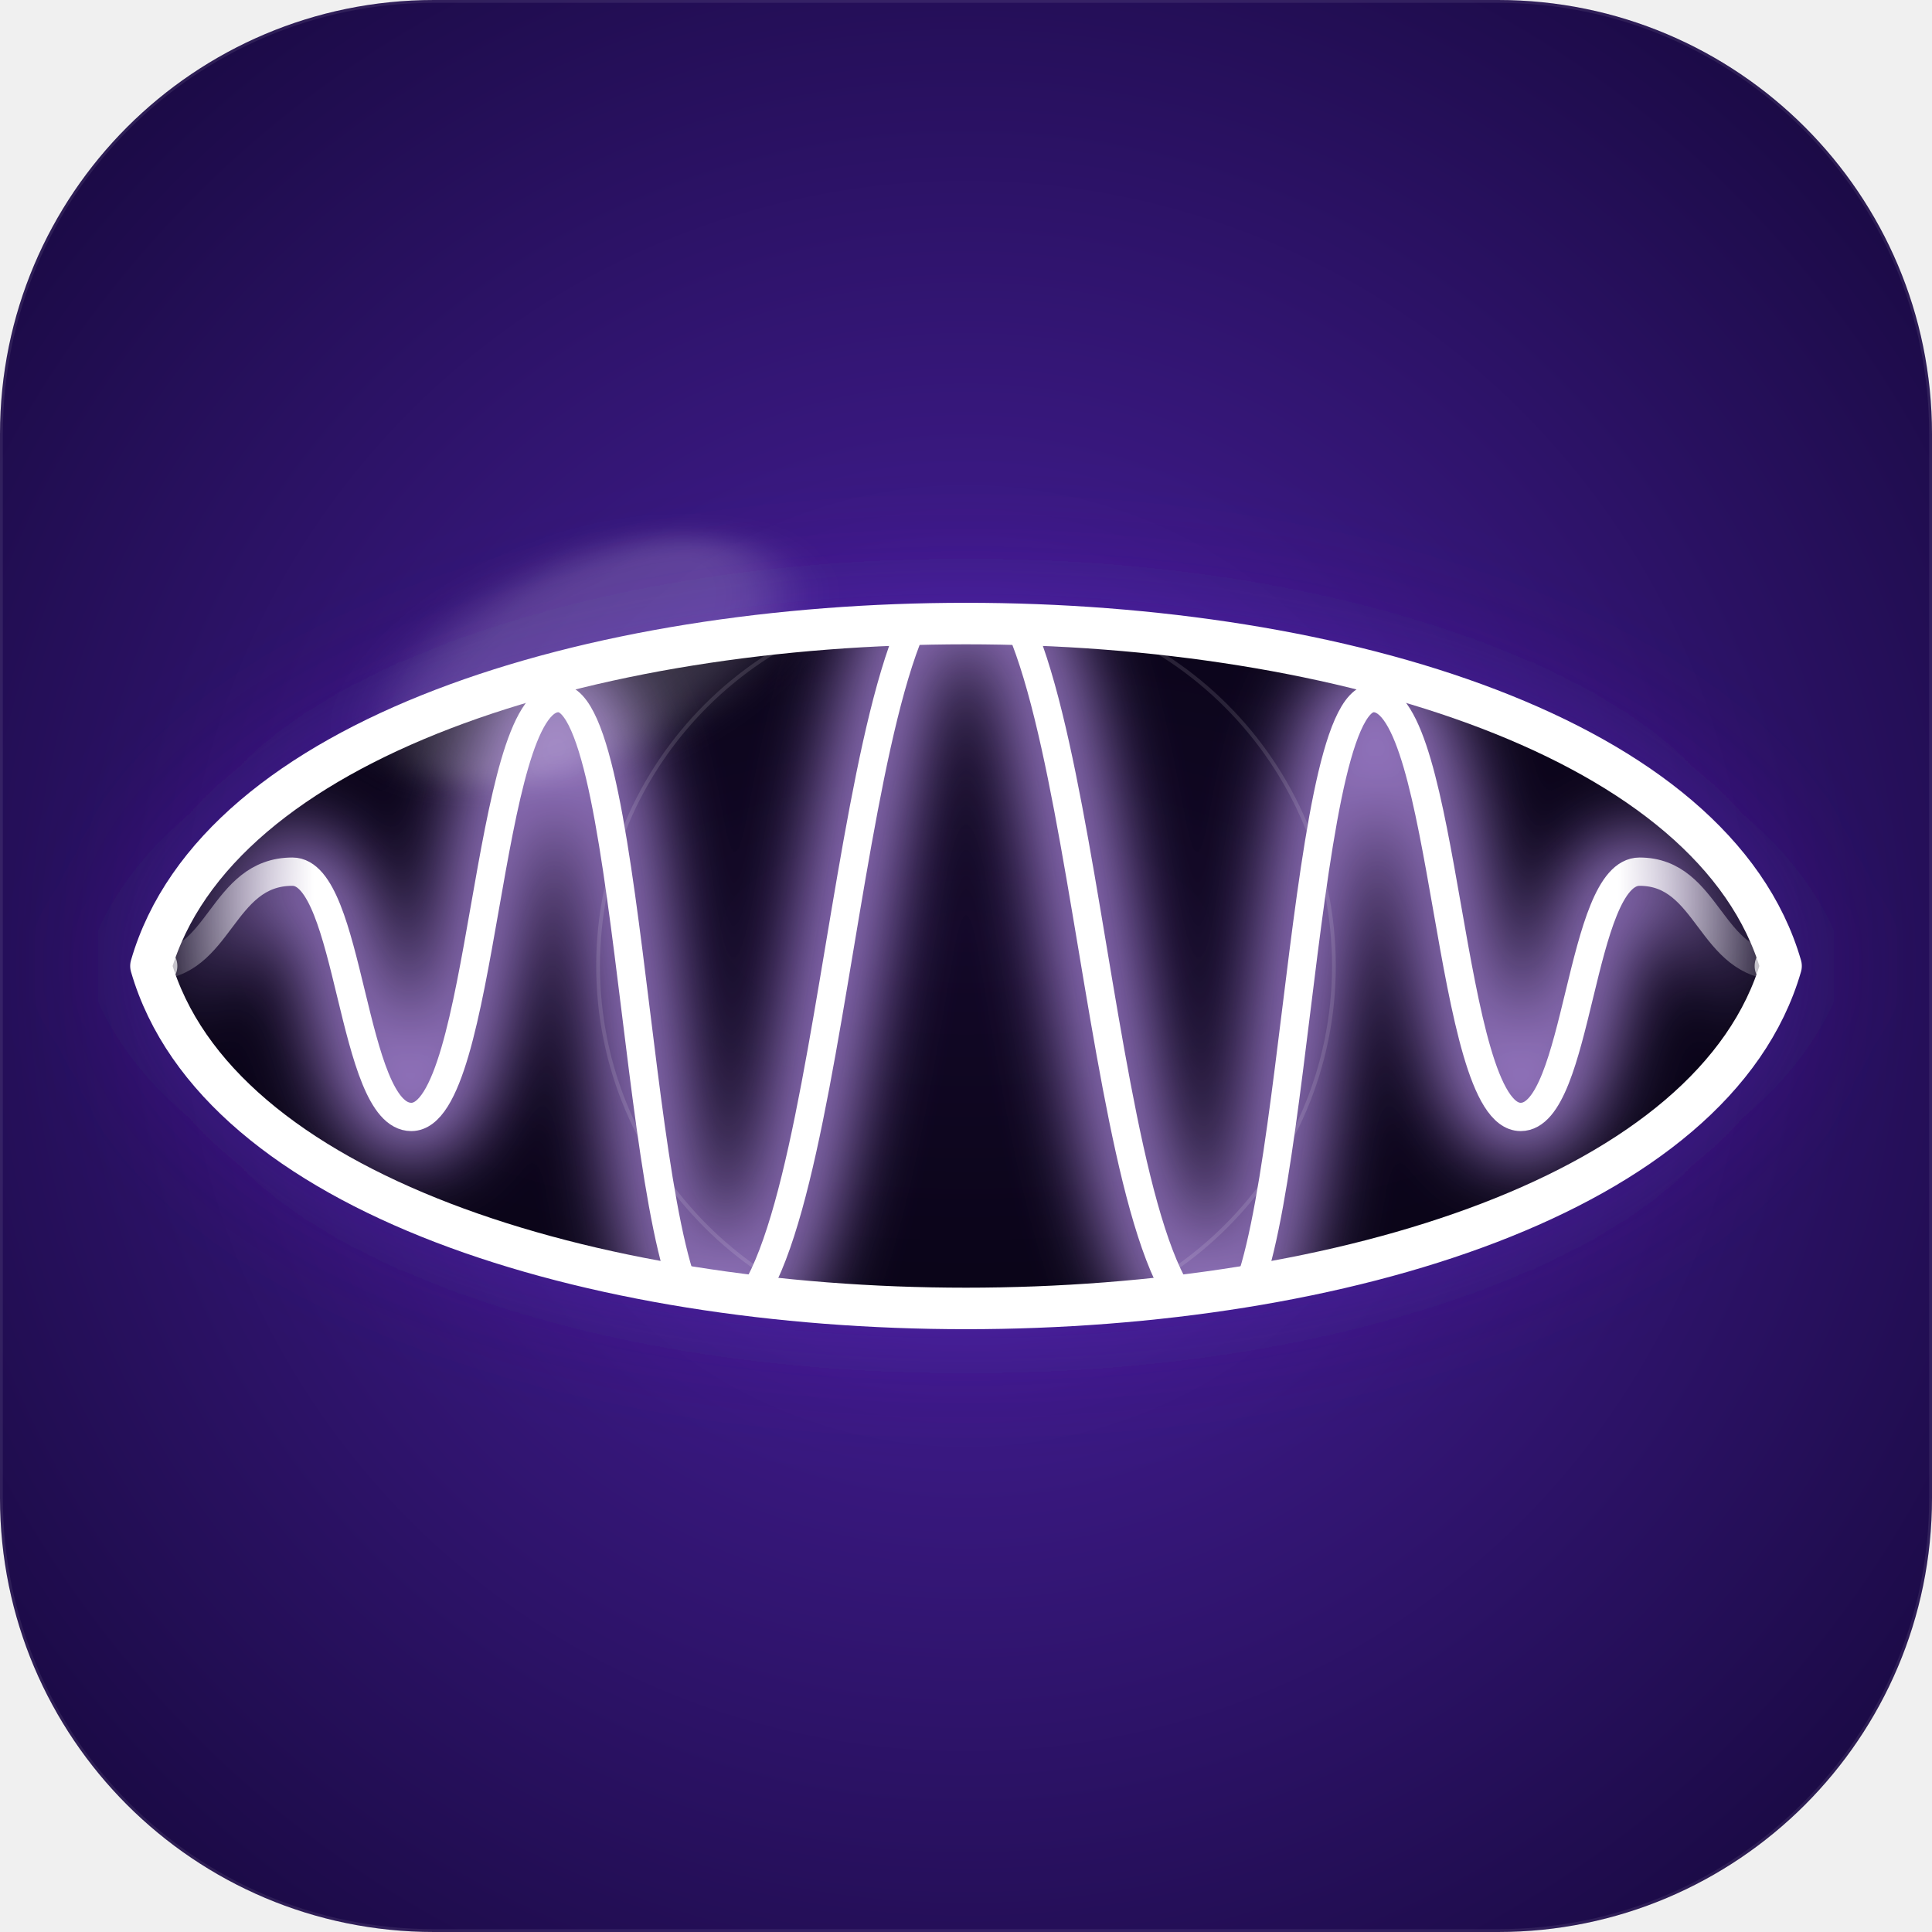
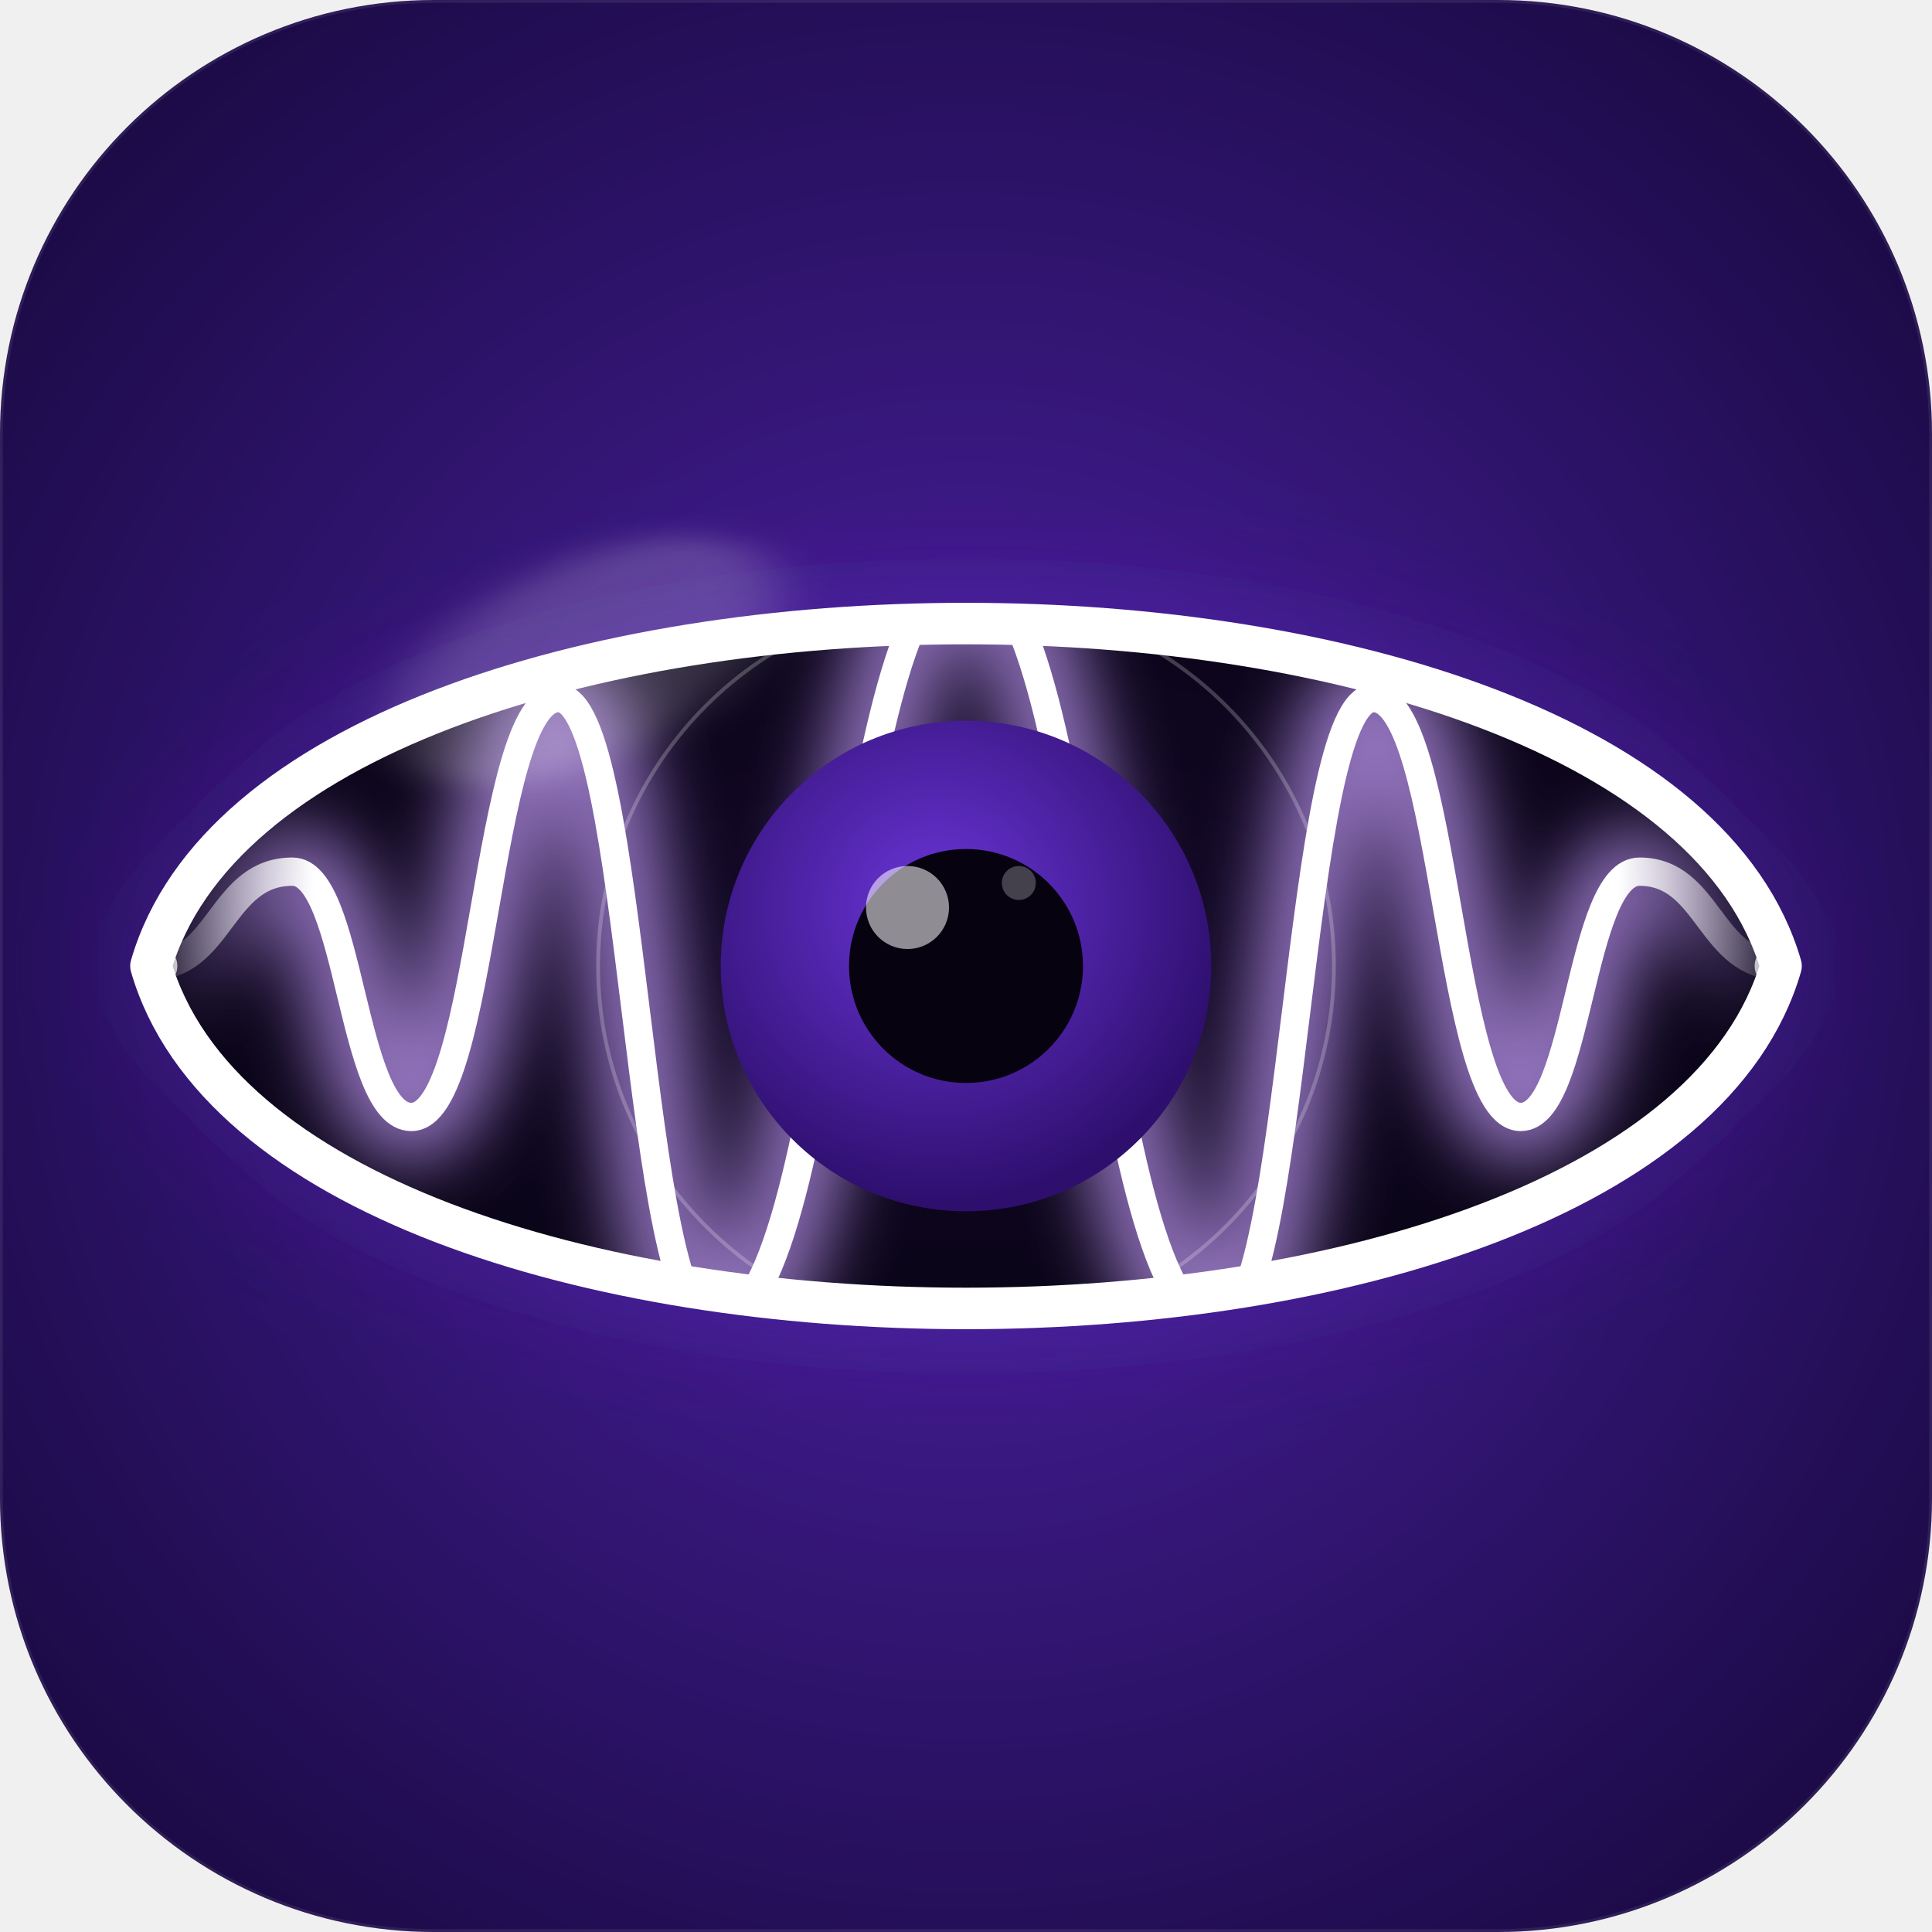
<svg xmlns="http://www.w3.org/2000/svg" viewBox="0 0 1024 1024" width="1024" height="1024">
  <defs>
    <clipPath id="icon">
      <rect width="1024" height="1024" rx="230" />
    </clipPath>
    <clipPath id="eyeClip">
      <path d="M 80,512 C 150,270 874,270 944,512 C 874,754 150,754 80,512 Z" />
    </clipPath>
    <radialGradient id="bg" cx="50%" cy="50%" r="65%">
      <stop offset="0%" stop-color="#4E22A8" />
      <stop offset="100%" stop-color="#180940" />
    </radialGradient>
    <radialGradient id="eyeFill" cx="50%" cy="45%" r="60%">
      <stop offset="0%" stop-color="#130828" />
      <stop offset="100%" stop-color="#090416" />
    </radialGradient>
    <linearGradient id="wave" x1="80" y1="0" x2="944" y2="0" gradientUnits="userSpaceOnUse">
      <stop offset="0%" stop-color="#FFFFFF" stop-opacity="0.0" />
      <stop offset="10%" stop-color="#FFFFFF" stop-opacity="1.0" />
      <stop offset="90%" stop-color="#FFFFFF" stop-opacity="1.0" />
      <stop offset="100%" stop-color="#FFFFFF" stop-opacity="0.0" />
    </linearGradient>
    <linearGradient id="waveGlow" x1="80" y1="0" x2="944" y2="0" gradientUnits="userSpaceOnUse">
      <stop offset="0%" stop-color="#C8A0FF" stop-opacity="0.0" />
      <stop offset="10%" stop-color="#C8A0FF" stop-opacity="0.7" />
      <stop offset="90%" stop-color="#C8A0FF" stop-opacity="0.7" />
      <stop offset="100%" stop-color="#C8A0FF" stop-opacity="0.0" />
    </linearGradient>
    <filter id="waveBlur" x="-15%" y="-60%" width="130%" height="220%">
      <feGaussianBlur stdDeviation="18" />
    </filter>
    <filter id="eyeHalo" x="-35%" y="-35%" width="170%" height="170%">
      <feGaussianBlur stdDeviation="40" />
    </filter>
    <filter id="shineBlur" x="-60%" y="-60%" width="220%" height="220%">
      <feGaussianBlur stdDeviation="12" />
    </filter>
  </defs>
  <g clip-path="url(#icon)">
    <rect width="1024" height="1024" fill="url(#bg)" />
    <path d="M 80,512 C 150,270 874,270 944,512 C 874,754 150,754 80,512 Z" fill="rgba(110,50,220,0.4)" filter="url(#eyeHalo)" />
    <path d="M 80,512 C 150,270 874,270 944,512 C 874,754 150,754 80,512 Z" fill="url(#eyeFill)" />
    <g clip-path="url(#eyeClip)">
      <path d="M 80,512                C 117,512 117,462 155,462                C 186,462 186,592 218,592                C 257,592 257,370 296,370                C 337,370 337,702 378,702                C 445,702 445,302 512,302                C 579,302 579,702 646,702                C 687,702 687,370 728,370                C 767,370 767,592 806,592                C 837,592 837,462 869,462                C 906,462 906,512 944,512" fill="none" stroke="url(#waveGlow)" stroke-width="48" stroke-linecap="round" filter="url(#waveBlur)" />
      <path d="M 80,512                C 117,512 117,462 155,462                C 186,462 186,592 218,592                C 257,592 257,370 296,370                C 337,370 337,702 378,702                C 445,702 445,302 512,302                C 579,302 579,702 646,702                C 687,702 687,370 728,370                C 767,370 767,592 806,592                C 837,592 837,462 869,462                C 906,462 906,512 944,512" fill="none" stroke="url(#wave)" stroke-width="15" stroke-linecap="round" />
-       <circle cx="512" cy="512" r="195" fill="none" stroke="rgba(255,255,255,0.12)" stroke-width="2" />
+       <circle cx="512" cy="512" r="195" fill="none" stroke="rgba(255,255,255,0.22)" stroke-width="2" />
+       <radialGradient id="iris" cx="44%" cy="38%" r="60%">
+         <stop offset="0%" stop-color="#6B35D9" />
+         <stop offset="100%" stop-color="#2E0F6E" />
+       </radialGradient>
+       <circle cx="512" cy="512" r="130" fill="url(#iris)" />
+       <circle cx="512" cy="512" r="62" fill="#060210" />
+       <circle cx="481" cy="481" r="22" fill="rgba(255,255,255,0.55)" />
+       <circle cx="540" cy="468" r="9" fill="rgba(255,255,255,0.25)" />
    </g>
    <path d="M 80,512 C 150,270 874,270 944,512 C 874,754 150,754 80,512 Z" fill="none" stroke="white" stroke-width="22" stroke-linejoin="round" />
    <circle cx="83" cy="512" r="11" fill="white" opacity="0.7" />
    <circle cx="941" cy="512" r="11" fill="white" opacity="0.7" />
    <ellipse cx="310" cy="350" rx="110" ry="52" transform="rotate(-25, 310, 350)" fill="rgba(255,255,255,0.18)" filter="url(#shineBlur)" />
    <rect width="1024" height="1024" rx="230" fill="none" stroke="rgba(255,255,255,0.08)" stroke-width="3" />
  </g>
</svg>
